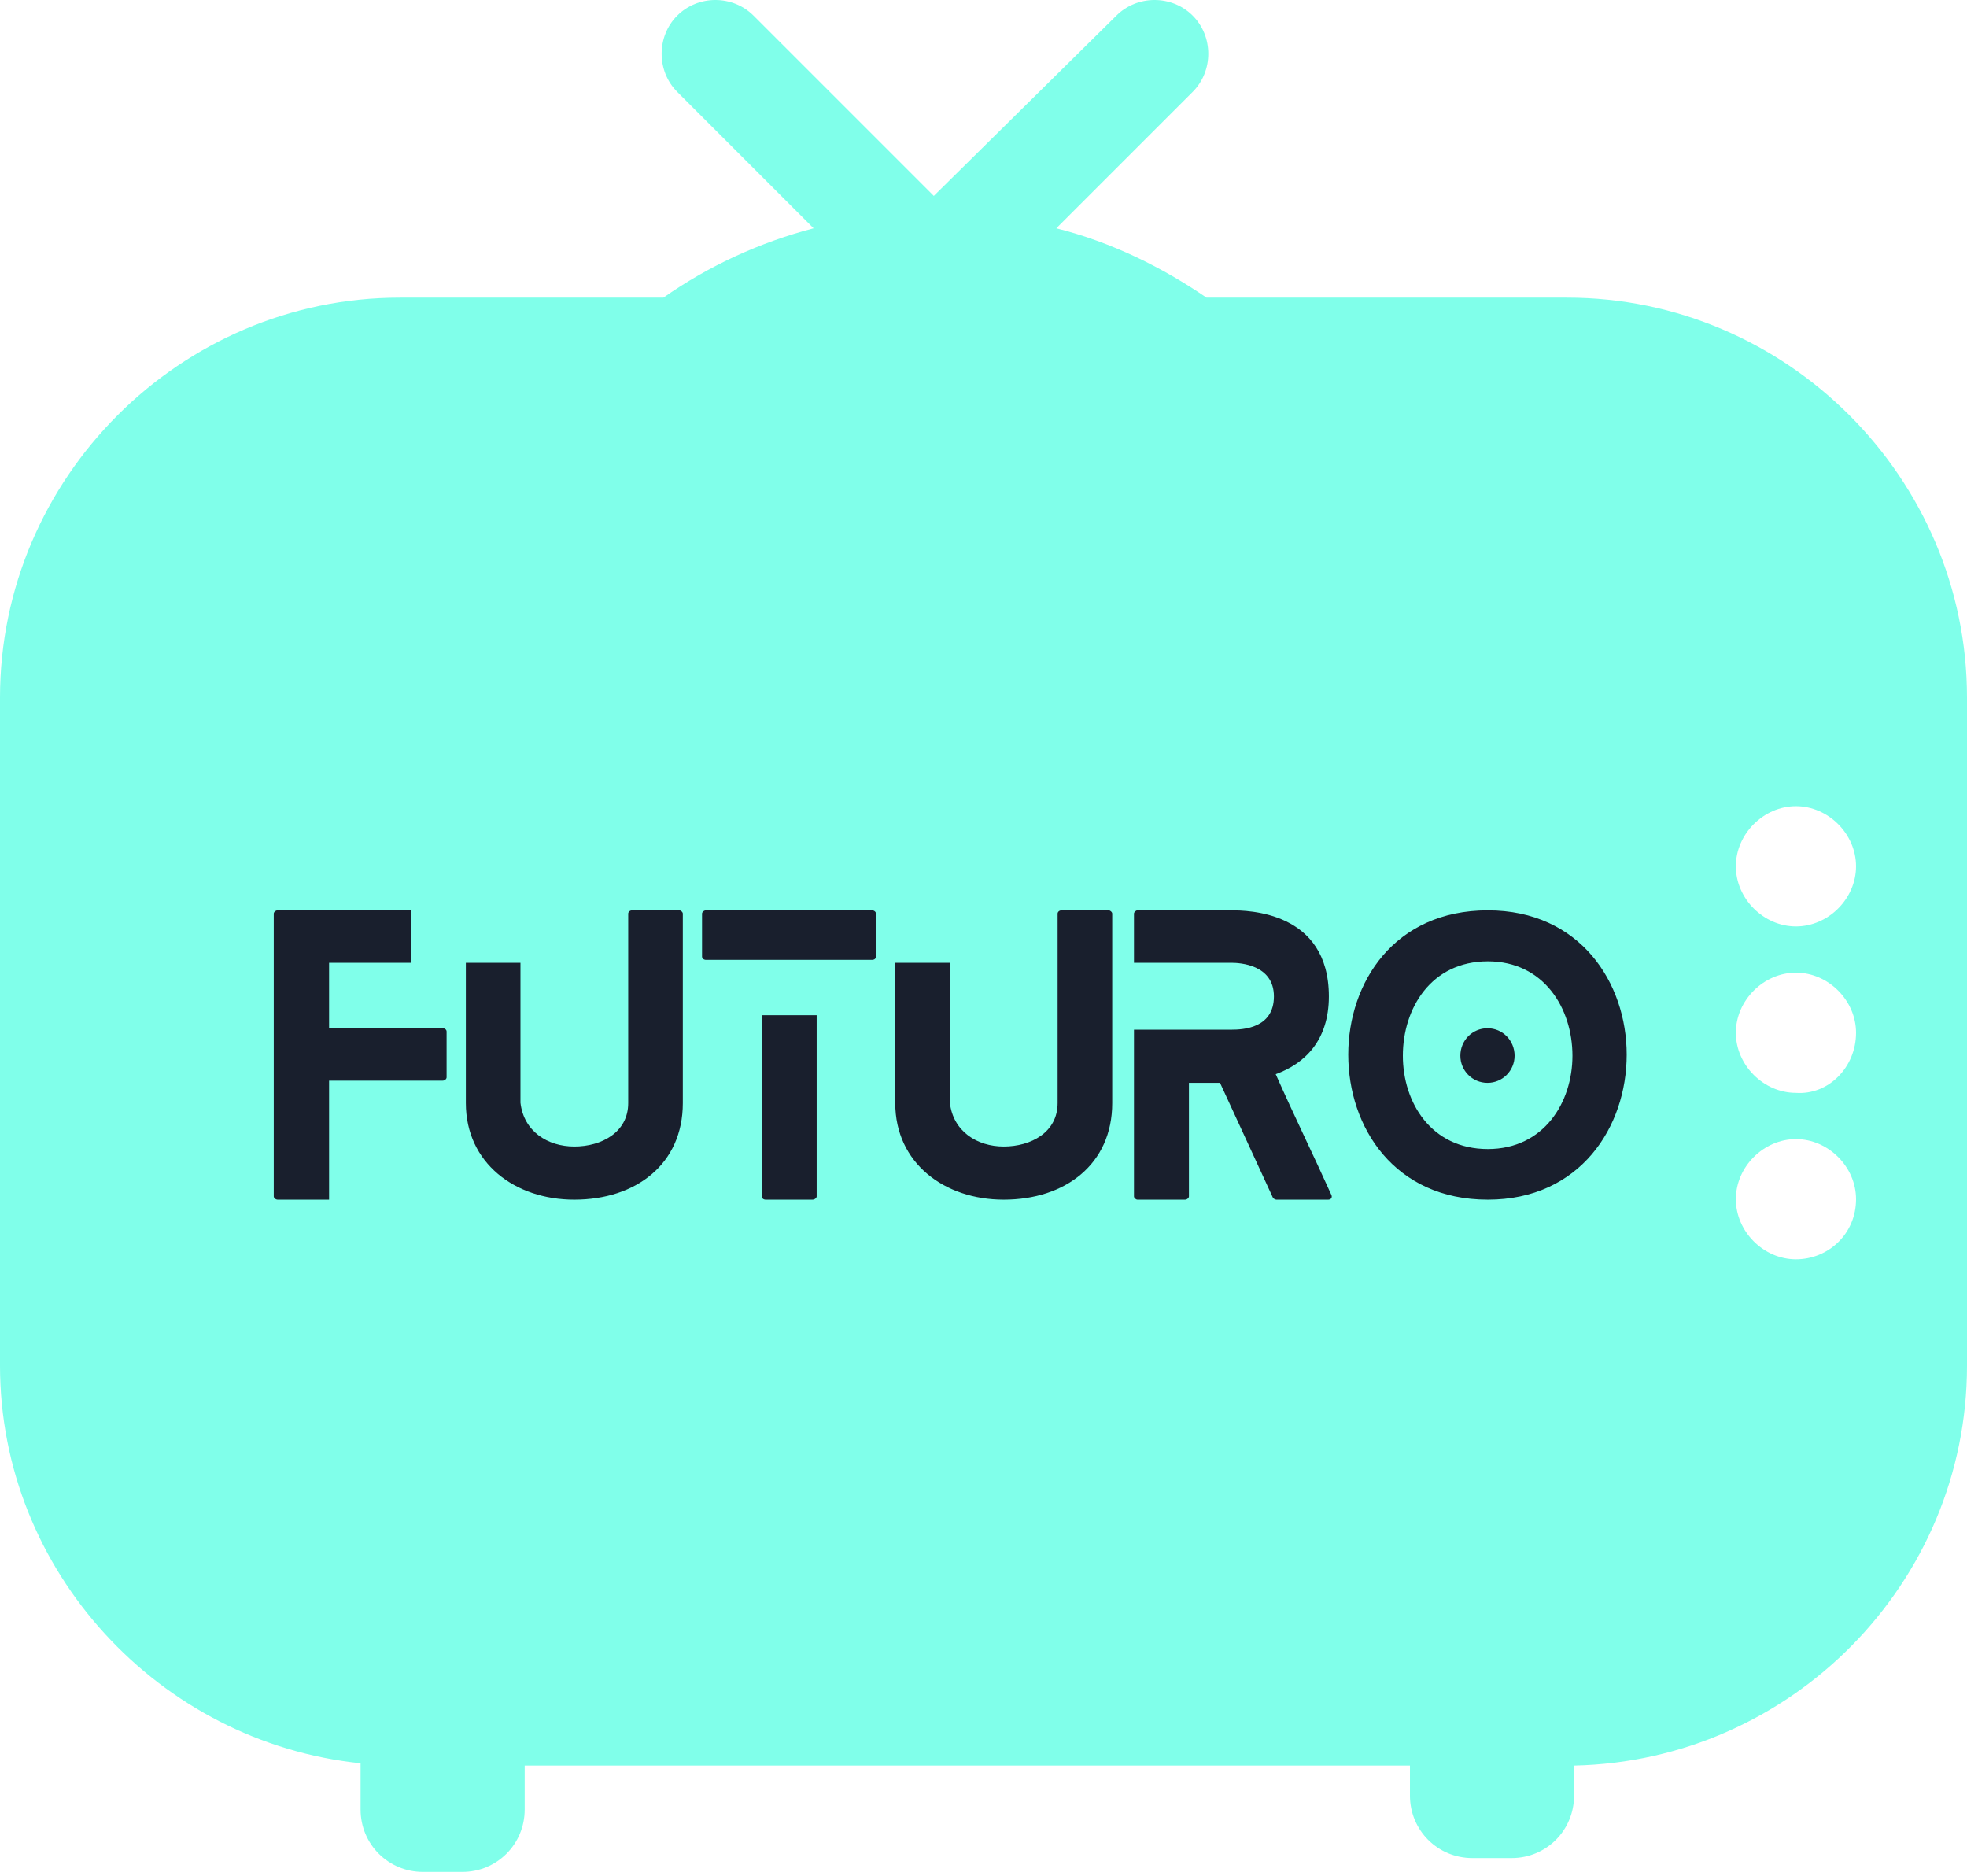
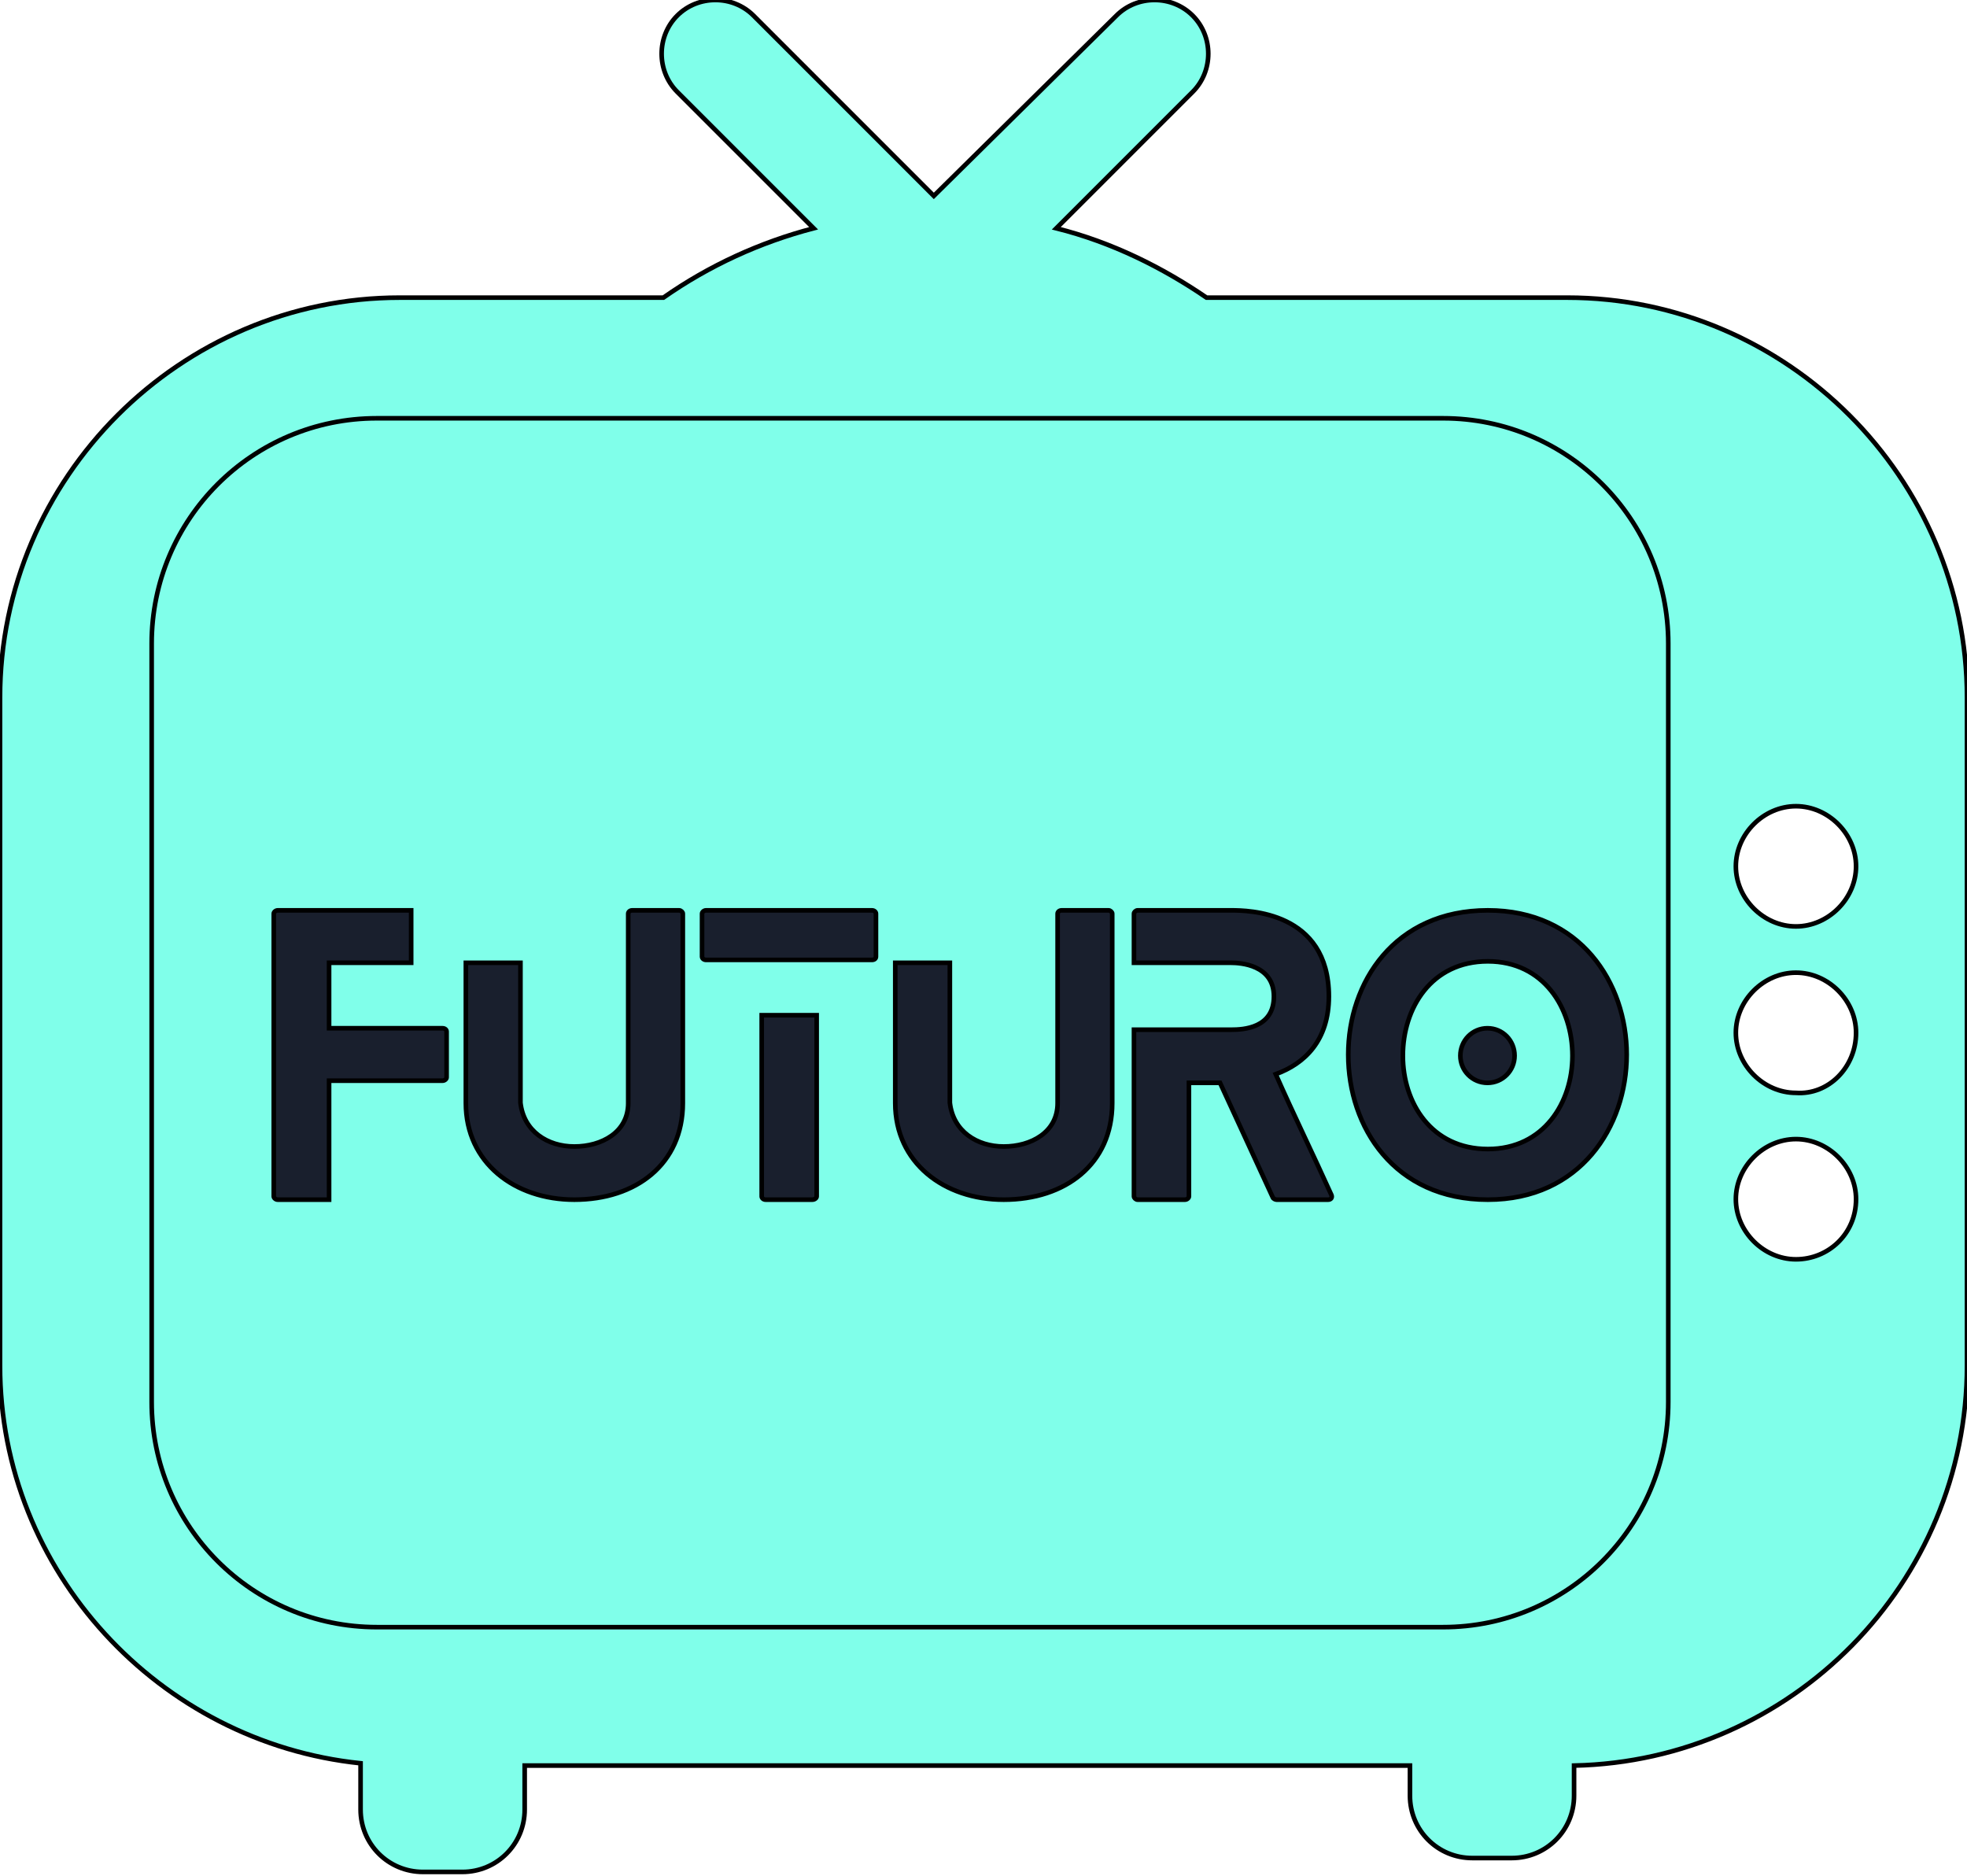
- <svg xmlns="http://www.w3.org/2000/svg" width="428" height="408" viewBox="0 0 428 408" fill="none">
+ <svg xmlns="http://www.w3.org/2000/svg" width="428" stroke="black" strokeWidth="2" height="408" viewBox="0 0 428 408" fill="none">
  <path d="M101.091 126.112C80.973 137.176 66.388 152.767 56.832 165.341C53.311 169.867 45.767 166.85 47.276 160.814C54.317 126.112 78.961 117.059 98.073 115.55C104.108 115.55 106.12 123.094 101.091 126.112ZM428 151.761V297.11C428 344.387 389.777 383.113 342.501 384.119V390.657C342.501 398.201 336.465 404.236 328.921 404.236H320.371C312.827 404.236 306.792 398.201 306.792 390.657V384.119H114.167V393.675C114.167 401.219 108.132 407.254 100.588 407.254H92.038C84.493 407.254 78.458 401.219 78.458 393.675V383.616C34.703 379.089 0 341.872 0 297.11V151.761C0 103.982 39.229 64.753 87.008 64.753H144.343C154.402 57.712 165.466 52.683 177.034 49.665L147.361 19.992C142.834 15.465 142.834 7.921 147.361 3.395C151.887 -1.132 159.431 -1.132 163.958 3.395L203.187 42.624L242.919 3.395C247.445 -1.132 254.989 -1.132 259.516 3.395C264.042 7.921 264.042 15.465 259.516 19.992L229.843 49.665C241.913 52.683 252.978 58.215 262.533 64.753H340.992C388.771 64.753 428 103.982 428 151.761ZM353.565 161.317C353.565 127.117 325.401 98.953 291.201 98.953H95.558C61.358 98.953 33.194 127.117 33.194 161.317V288.56C33.194 322.76 61.358 350.925 95.558 350.925H291.201C325.401 350.925 353.565 322.76 353.565 288.56V161.317ZM403.859 260.899C403.859 253.858 397.824 247.823 390.783 247.823C383.741 247.823 377.706 253.858 377.706 260.899C377.706 267.94 383.741 273.975 390.783 273.975C397.824 273.975 403.859 268.443 403.859 260.899ZM403.859 224.687C403.859 217.646 397.824 211.611 390.783 211.611C383.741 211.611 377.706 217.646 377.706 224.687C377.706 231.729 383.741 237.764 390.783 237.764C397.824 238.267 403.859 232.231 403.859 224.687ZM403.859 188.476C403.859 181.435 397.824 175.399 390.783 175.399C383.741 175.399 377.706 181.435 377.706 188.476C377.706 195.517 383.741 201.552 390.783 201.552C397.824 201.552 403.859 195.517 403.859 188.476Z" fill="#80FFEA" />
  <rect x="33" y="91" width="330" height="263" rx="49" fill="#80FFEA" />
  <path d="M96.311 223.705C96.783 223.705 97.176 224.02 97.176 224.413V234.406C97.176 234.721 96.783 235.114 96.311 235.114H71.605V261H60.432C59.96 261 59.567 260.607 59.567 260.292V198.764C59.567 198.449 59.96 198.055 60.432 198.055H89.466V209.464H71.605V223.705H96.311ZM147.788 198.055C148.181 198.055 148.574 198.449 148.574 198.764V239.992C148.574 253.289 138.346 261 124.97 261C111.988 261 101.366 252.975 101.366 239.992V209.464H113.247V239.914C113.955 246.129 119.148 249.434 124.97 249.434C130.871 249.434 136.694 246.365 136.694 239.992V198.764C136.694 198.449 137.008 198.055 137.559 198.055H147.788ZM177.699 260.292C177.699 260.607 177.305 261 176.754 261H166.605C166.054 261 165.739 260.607 165.739 260.292V220.873H177.699V260.292ZM152.757 208.127V198.764C152.757 198.449 153.15 198.055 153.622 198.055H189.737C190.287 198.055 190.602 198.449 190.602 198.764V208.127C190.602 208.52 190.287 208.835 189.737 208.835H153.622C153.15 208.835 152.757 208.52 152.757 208.127ZM241.221 198.055C241.614 198.055 242.008 198.449 242.008 198.764V239.992C242.008 253.289 231.779 261 218.404 261C205.421 261 194.799 252.975 194.799 239.992V209.464H206.68V239.914C207.388 246.129 212.581 249.434 218.404 249.434C224.305 249.434 230.127 246.365 230.127 239.992V198.764C230.127 198.449 230.442 198.055 230.992 198.055H241.221ZM289.701 259.977C289.937 260.528 289.622 261 288.992 261H277.741C277.505 261 277.033 260.764 276.954 260.528L265.467 235.586H258.7V260.292C258.7 260.607 258.307 261 257.835 261H247.528C247.134 261 246.741 260.607 246.741 260.292V224.02H267.906C270.502 224.02 277.19 223.705 277.19 216.781C277.19 209.858 269.794 209.464 267.906 209.464H246.741V198.764C246.741 198.449 247.134 198.055 247.528 198.055H267.906C271.447 198.055 289.15 198.213 289.15 216.781C289.15 226.38 283.878 231.416 277.584 233.698C281.518 242.589 285.767 251.244 289.701 259.977ZM329.561 229.685C329.561 232.911 326.964 235.586 323.66 235.586C320.355 235.586 317.759 232.911 317.759 229.685C317.759 226.38 320.355 223.705 323.66 223.705C326.964 223.705 329.561 226.38 329.561 229.685ZM293.368 229.449C293.368 213.792 303.36 198.055 323.739 198.055C343.802 198.055 353.952 213.792 353.952 229.449C353.952 245.185 343.802 261 323.739 261C303.36 261 293.368 245.185 293.368 229.449ZM305.249 229.685C305.249 239.835 311.386 249.985 323.739 249.985C335.934 249.985 342.15 239.835 342.15 229.685C342.15 219.378 335.934 209.149 323.739 209.149C311.386 209.149 305.249 219.378 305.249 229.685Z" fill="#191F2D" />
</svg>
